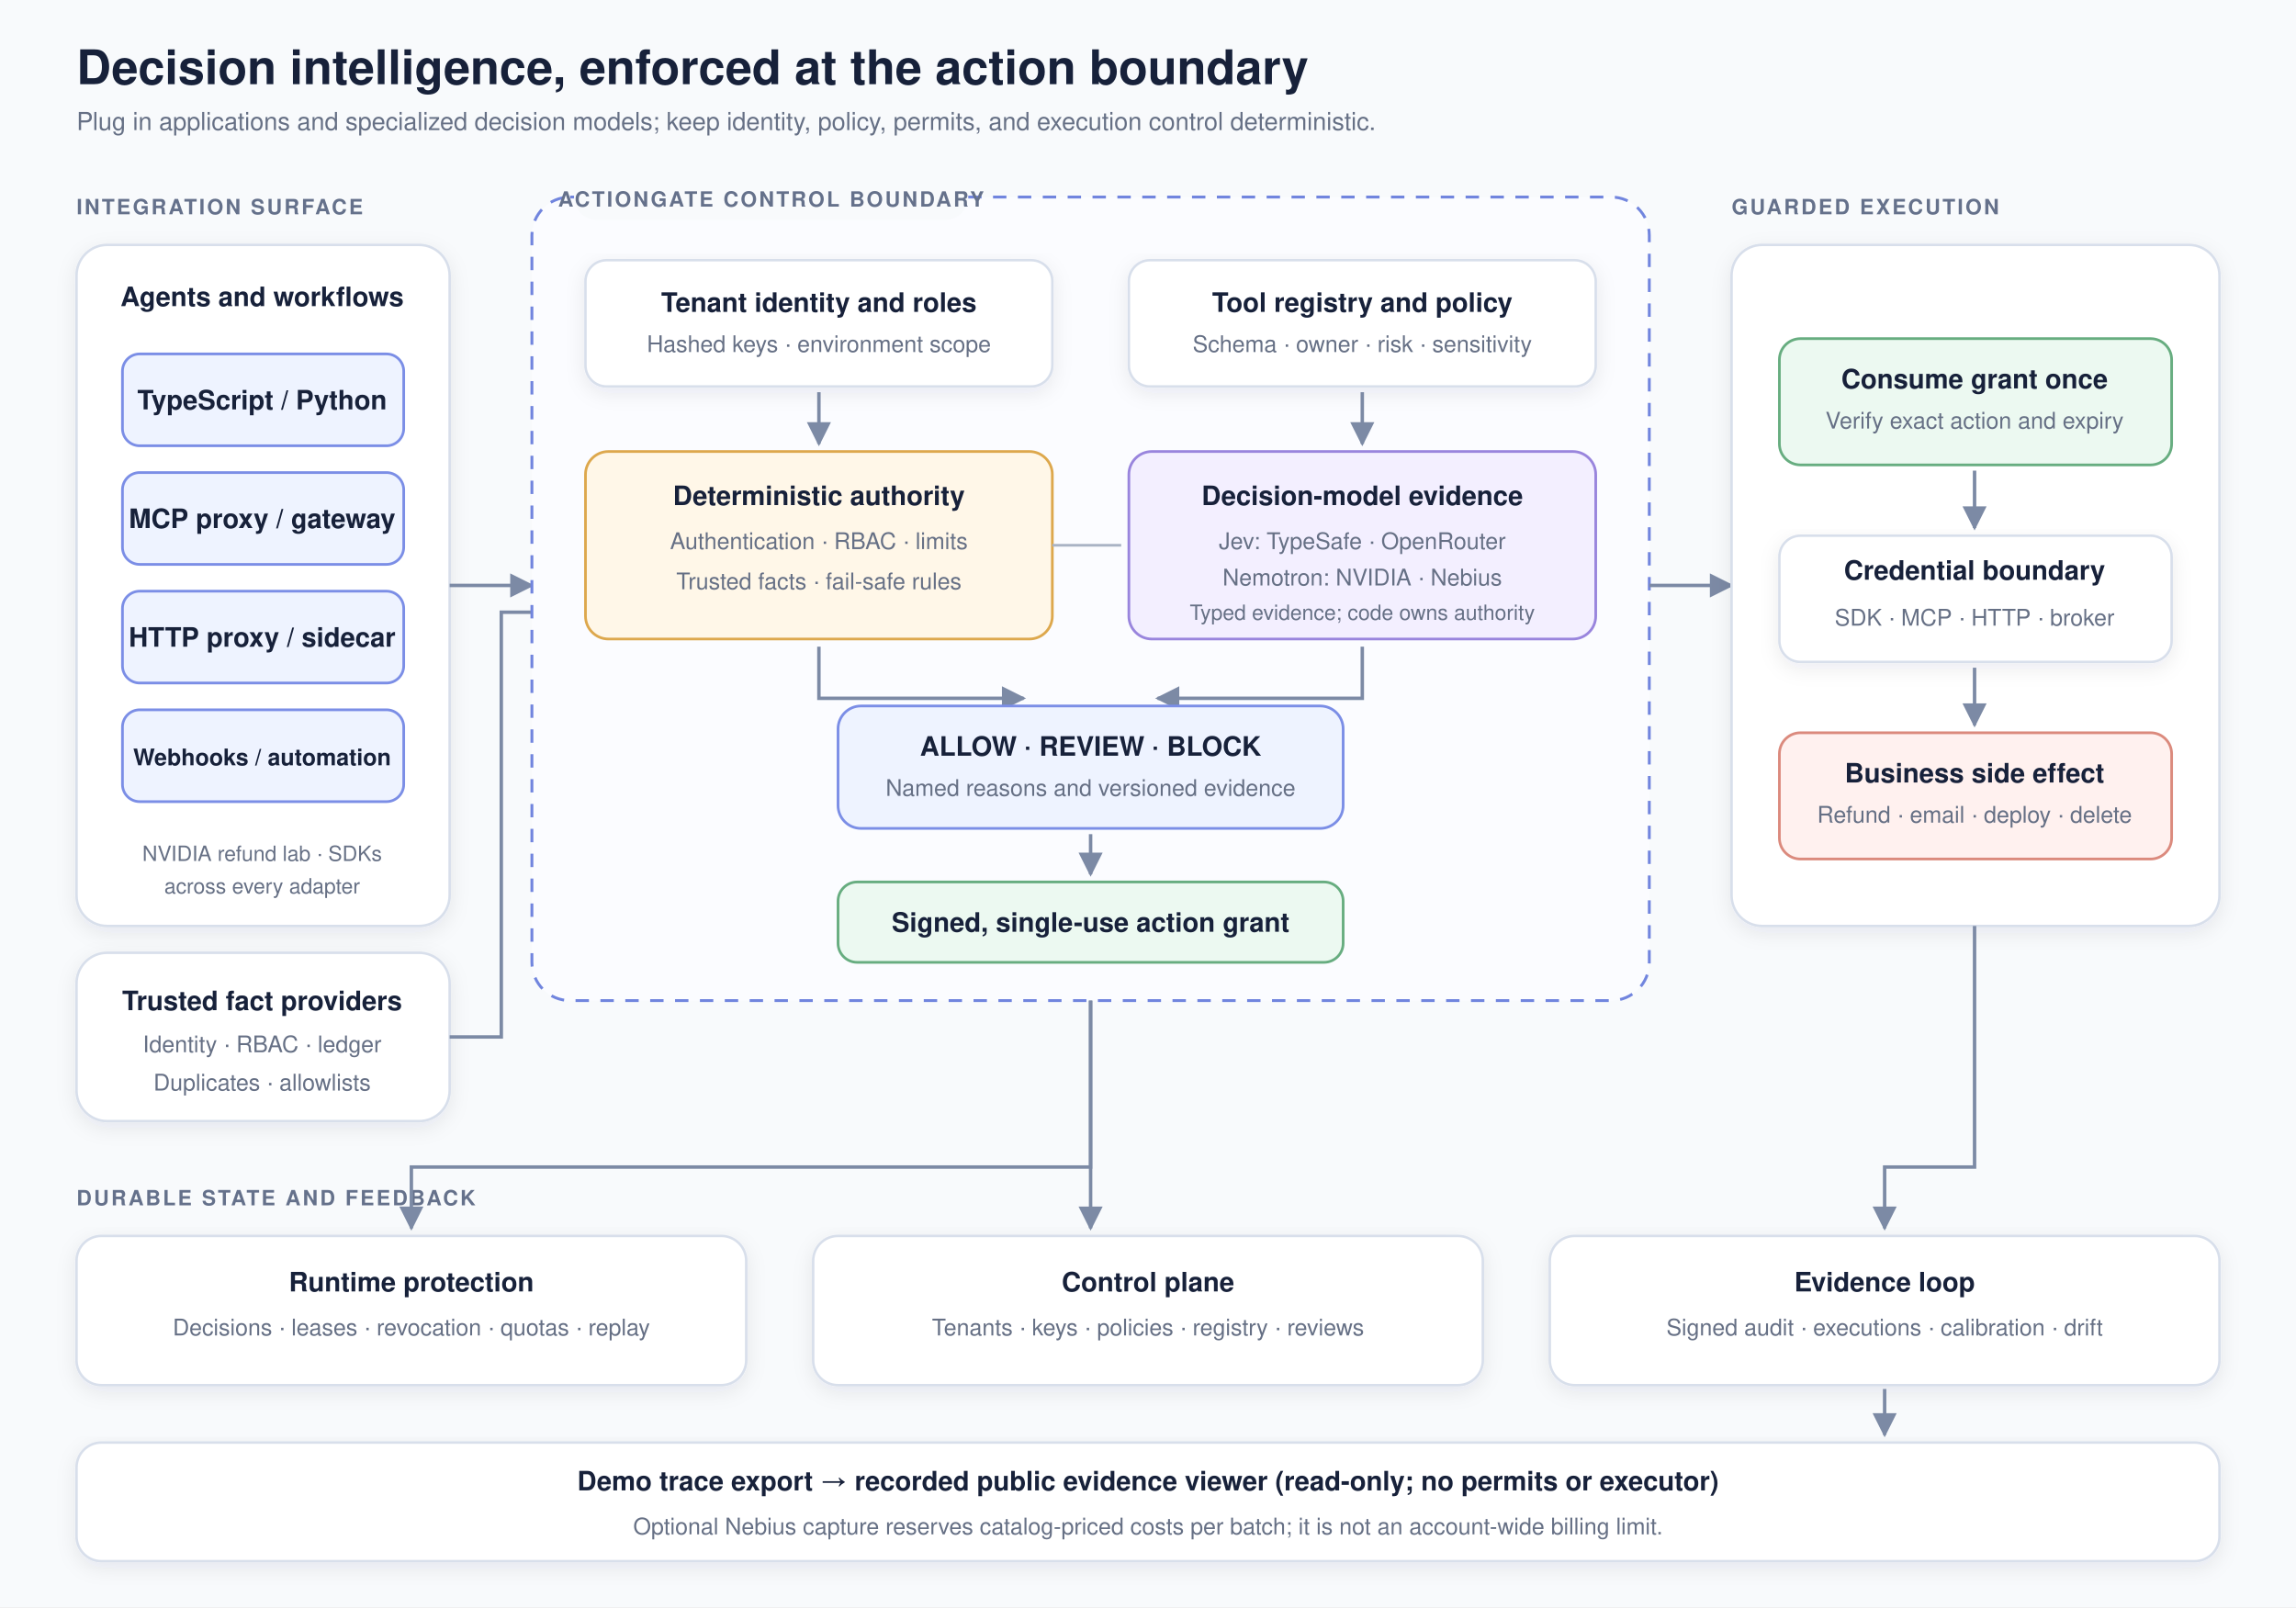
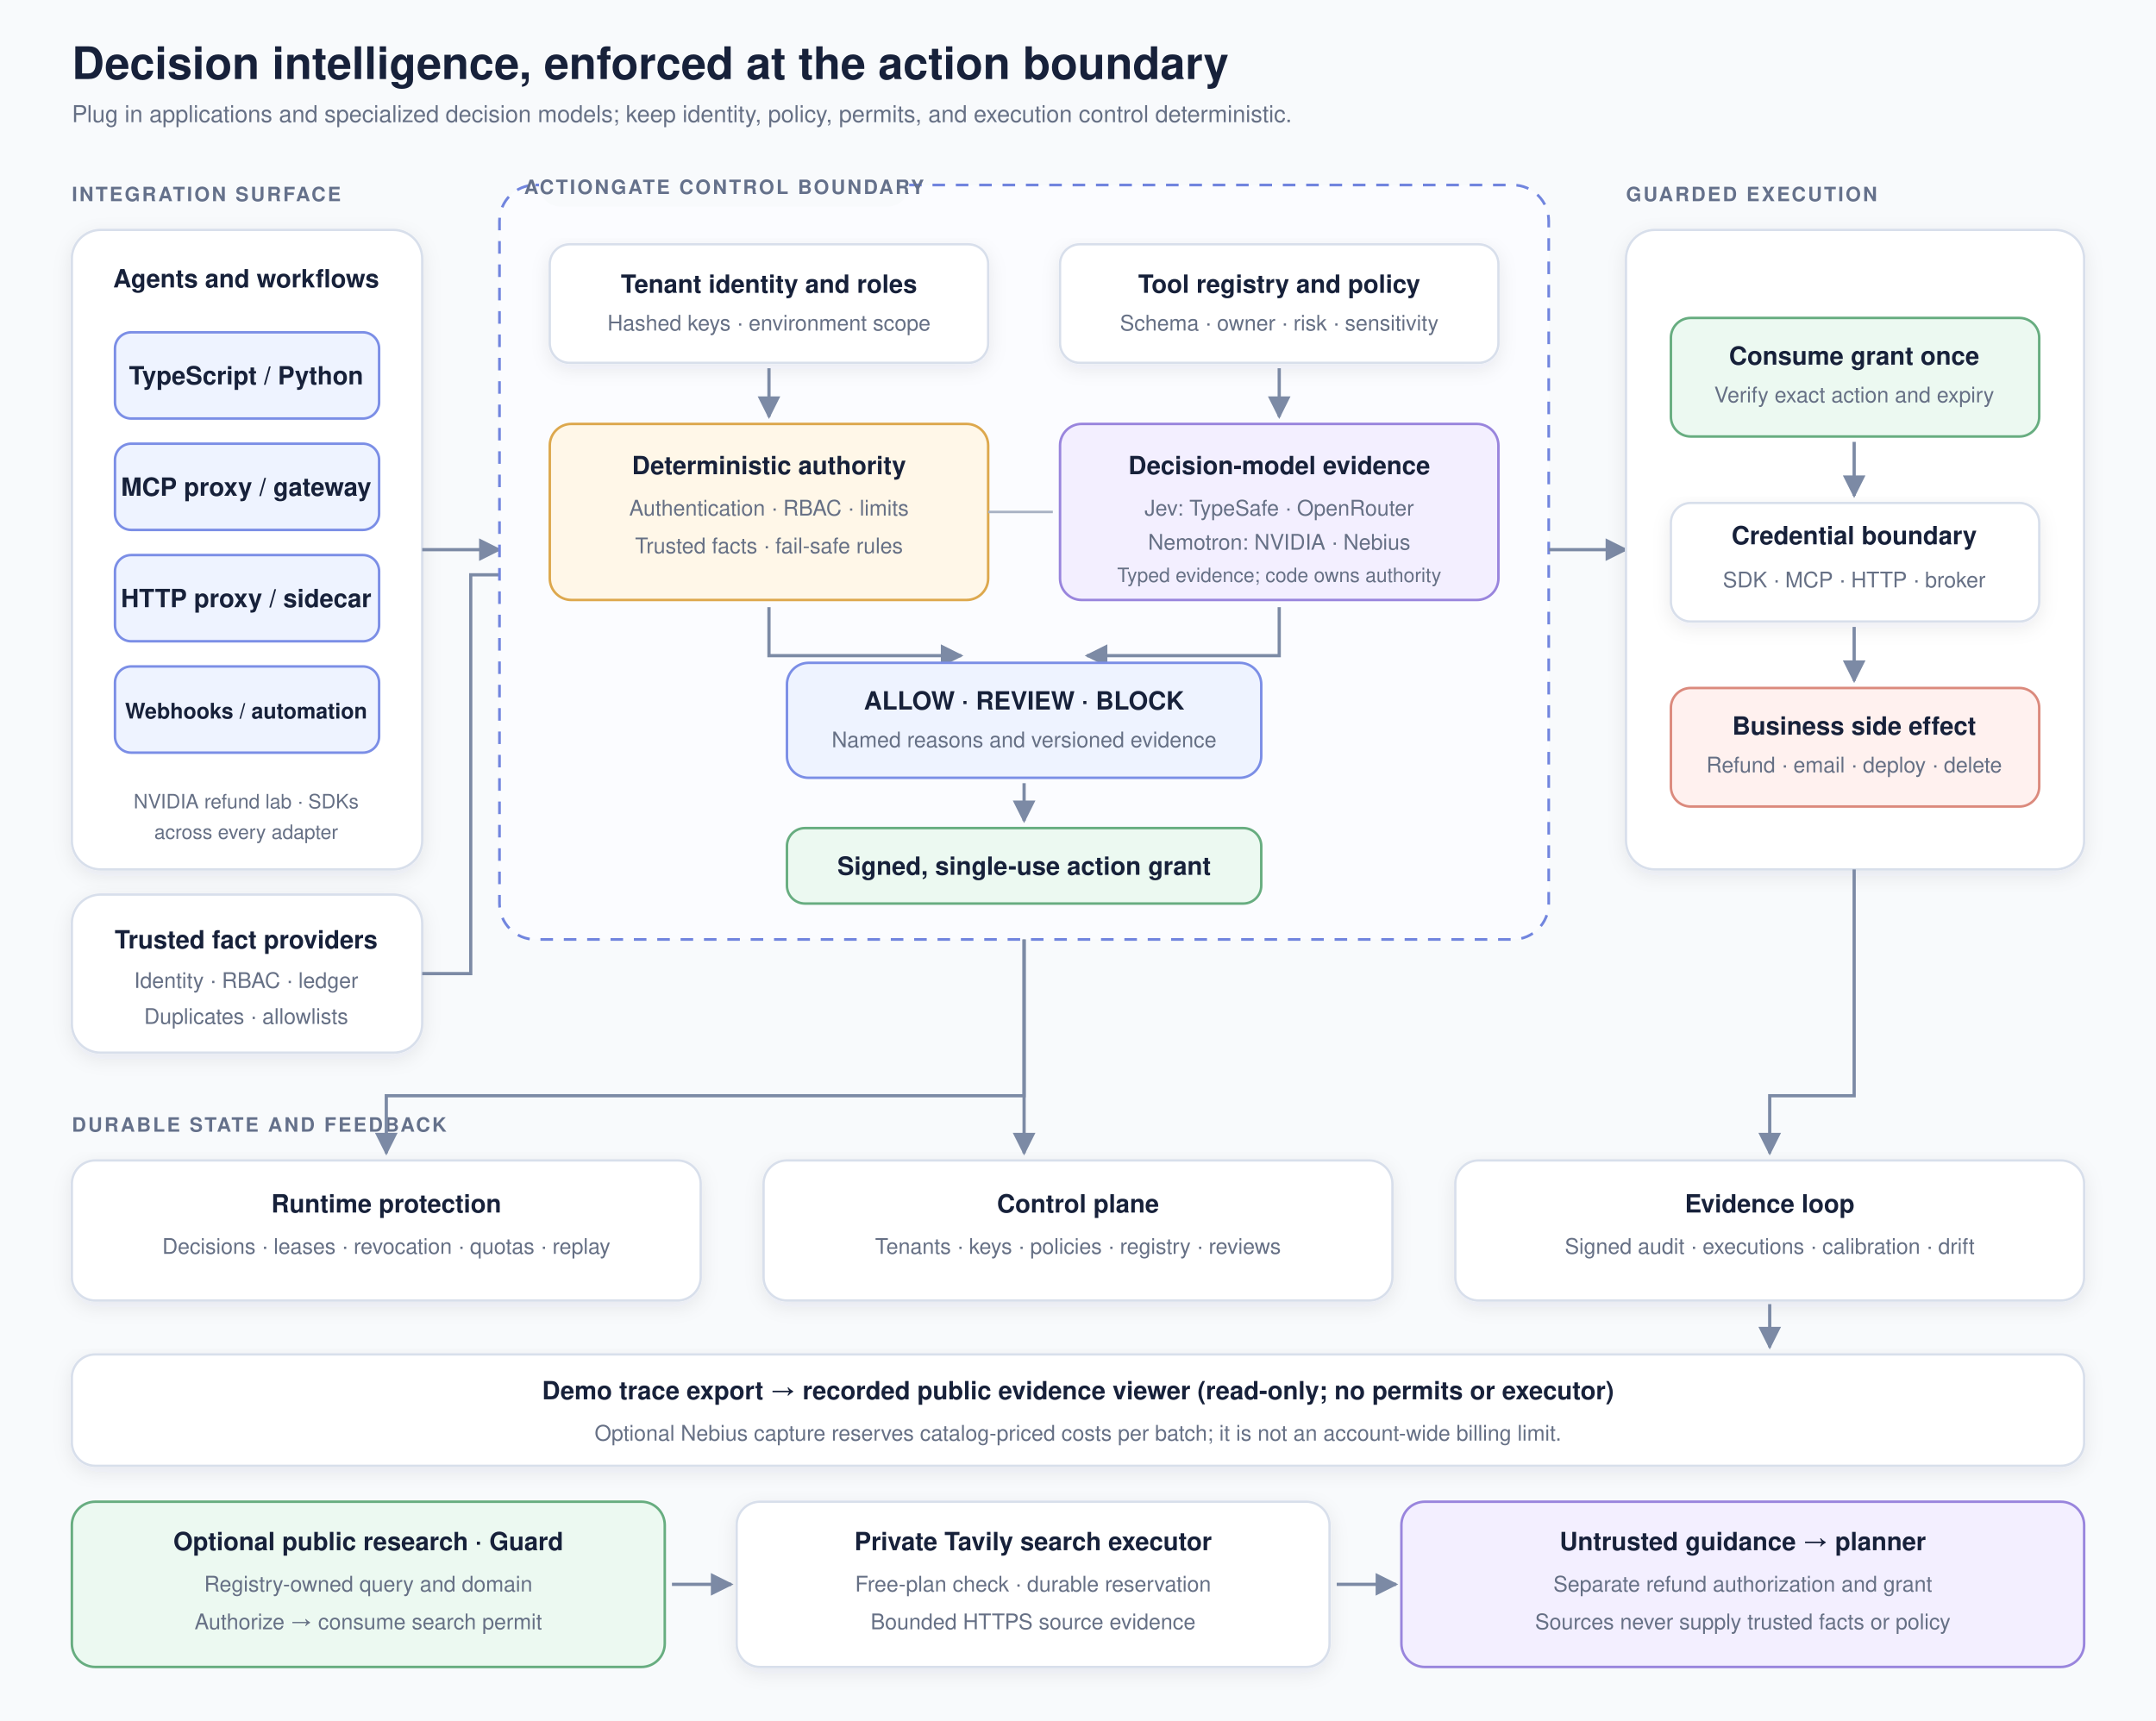
- <svg xmlns="http://www.w3.org/2000/svg" viewBox="0 0 1200 840" width="1200" height="840" role="img" aria-labelledby="title description" font-family="ui-sans-serif,-apple-system,BlinkMacSystemFont,Segoe UI,Helvetica,Arial,sans-serif">
-   <rect width="1200" height="840" fill="#f8fafc" />
+ <svg xmlns="http://www.w3.org/2000/svg" viewBox="0 0 1200 958" width="1200" height="958" role="img" aria-labelledby="title description" font-family="ui-sans-serif,-apple-system,BlinkMacSystemFont,Segoe UI,Helvetica,Arial,sans-serif">
+   <rect width="1200" height="958" fill="#f8fafc" />
  <defs>
    <marker id="arrow" viewBox="0 0 10 10" refX="9" refY="5" markerWidth="7" markerHeight="7" orient="auto">
      <path d="M0 0 L10 5 L0 10 z" fill="#7c8aa5" />
    </marker>
    <filter id="shadow" x="-10%" y="-10%" width="120%" height="130%">
      <feDropShadow dx="0" dy="3" stdDeviation="5" flood-color="#16213a" flood-opacity="0.08" />
    </filter>
    <style>
      .heading { font-size:25px; font-weight:700; fill:#17213a }
      .subheading { font-size:13px; fill:#667085 }
      .eyebrow { font-size:11px; font-weight:700; letter-spacing:.1em; fill:#65718b }
      .title { font-size:14px; font-weight:700; fill:#17213a }
      .adapter { font-size:12px; font-weight:700; fill:#17213a }
      .body { font-size:12px; fill:#667085 }
      .small { font-size:11px; fill:#667085 }
      .card { fill:#ffffff; stroke:#d8dfeb; stroke-width:1.3; filter:url(#shadow) }
      .blue { fill:#eef3ff; stroke:#7b8ee6; stroke-width:1.4 }
      .purple { fill:#f3efff; stroke:#9985dd; stroke-width:1.4 }
      .amber { fill:#fff7e8; stroke:#dda84d; stroke-width:1.4 }
      .green { fill:#ecf9f1; stroke:#67ad80; stroke-width:1.4 }
      .red { fill:#fff1ef; stroke:#db8a7d; stroke-width:1.4 }
      .boundary { fill:#fbfcff; stroke:#7185de; stroke-width:1.5; stroke-dasharray:7 6 }
      .arrow { fill:none; stroke:#7c8aa5; stroke-width:1.8; marker-end:url(#arrow) }
      .line { fill:none; stroke:#a9b3c4; stroke-width:1.4 }
    </style>
  </defs>
  <text x="40" y="44" class="heading">Decision intelligence, enforced at the action boundary</text>
  <text x="40" y="68" class="subheading">Plug in applications and specialized decision models; keep identity, policy, permits, and execution control deterministic.</text>
  <text x="40" y="112" class="eyebrow">INTEGRATION SURFACE</text>
  <rect x="40" y="128" width="195" height="356" rx="16" class="card" />
  <text x="137" y="160" class="title" text-anchor="middle">Agents and workflows</text>
  <rect x="64" y="185" width="147" height="48" rx="9" class="blue" />
  <text x="137" y="214" class="title" text-anchor="middle">TypeScript / Python</text>
  <rect x="64" y="247" width="147" height="48" rx="9" class="blue" />
  <text x="137" y="276" class="title" text-anchor="middle">MCP proxy / gateway</text>
  <rect x="64" y="309" width="147" height="48" rx="9" class="blue" />
  <text x="137" y="338" class="title" text-anchor="middle">HTTP proxy / sidecar</text>
  <rect x="64" y="371" width="147" height="48" rx="9" class="blue" />
  <text x="137" y="400" class="adapter" text-anchor="middle">Webhooks / automation</text>
  <text x="137" y="450" class="small" text-anchor="middle">NVIDIA refund lab · SDKs</text>
  <text x="137" y="467" class="small" text-anchor="middle">across every adapter</text>
  <path d="M235 306 H278" class="arrow" />
  <rect x="40" y="498" width="195" height="88" rx="16" class="card" />
  <text x="137" y="528" class="title" text-anchor="middle">Trusted fact providers</text>
  <text x="137" y="550" class="body" text-anchor="middle">Identity · RBAC · ledger</text>
  <text x="137" y="570" class="body" text-anchor="middle">Duplicates · allowlists</text>
  <path d="M235 542 H262 V320 H302" class="arrow" />
  <rect x="278" y="103" width="584" height="420" rx="20" class="boundary" />
  <rect x="300" y="91" width="206" height="24" rx="12" fill="#f8fafc" />
  <text x="403" y="108" class="eyebrow" text-anchor="middle">ACTIONGATE CONTROL BOUNDARY</text>
  <rect x="306" y="136" width="244" height="66" rx="11" class="card" />
  <text x="428" y="163" class="title" text-anchor="middle">Tenant identity and roles</text>
  <text x="428" y="184" class="body" text-anchor="middle">Hashed keys · environment scope</text>
  <rect x="590" y="136" width="244" height="66" rx="11" class="card" />
  <text x="712" y="163" class="title" text-anchor="middle">Tool registry and policy</text>
  <text x="712" y="184" class="body" text-anchor="middle">Schema · owner · risk · sensitivity</text>
  <path d="M428 205 V232" class="arrow" />
  <path d="M712 205 V232" class="arrow" />
  <rect x="306" y="236" width="244" height="98" rx="12" class="amber" />
  <text x="428" y="264" class="title" text-anchor="middle">Deterministic authority</text>
  <text x="428" y="287" class="body" text-anchor="middle">Authentication · RBAC · limits</text>
  <text x="428" y="308" class="body" text-anchor="middle">Trusted facts · fail-safe rules</text>
  <rect x="590" y="236" width="244" height="98" rx="12" class="purple" />
  <text x="712" y="264" class="title" text-anchor="middle">Decision-model evidence</text>
  <text x="712" y="287" class="body" text-anchor="middle">Jev: TypeSafe · OpenRouter</text>
  <text x="712" y="306" class="body" text-anchor="middle">Nemotron: NVIDIA · Nebius</text>
  <text x="712" y="324" class="small" text-anchor="middle">Typed evidence; code owns authority</text>
  <path d="M550 285 H586" class="line" />
  <path d="M428 338 V365 H535" class="arrow" />
  <path d="M712 338 V365 H605" class="arrow" />
  <rect x="438" y="369" width="264" height="64" rx="12" class="blue" />
  <text x="570" y="395" class="title" text-anchor="middle">ALLOW · REVIEW · BLOCK</text>
  <text x="570" y="416" class="body" text-anchor="middle">Named reasons and versioned evidence</text>
  <path d="M570 436 V457" class="arrow" />
  <rect x="438" y="461" width="264" height="42" rx="10" class="green" />
  <text x="570" y="487" class="title" text-anchor="middle">Signed, single-use action grant</text>
  <path d="M862 306 H905" class="arrow" />
  <text x="905" y="112" class="eyebrow">GUARDED EXECUTION</text>
  <rect x="905" y="128" width="255" height="356" rx="16" class="card" />
  <rect x="930" y="177" width="205" height="66" rx="11" class="green" />
  <text x="1032" y="203" class="title" text-anchor="middle">Consume grant once</text>
  <text x="1032" y="224" class="body" text-anchor="middle">Verify exact action and expiry</text>
  <path d="M1032 246 V276" class="arrow" />
  <rect x="930" y="280" width="205" height="66" rx="11" class="card" />
  <text x="1032" y="303" class="title" text-anchor="middle">Credential boundary</text>
  <text x="1032" y="327" class="body" text-anchor="middle">SDK · MCP · HTTP · broker</text>
  <path d="M1032 349 V379" class="arrow" />
  <rect x="930" y="383" width="205" height="66" rx="11" class="red" />
  <text x="1032" y="409" class="title" text-anchor="middle">Business side effect</text>
  <text x="1032" y="430" class="body" text-anchor="middle">Refund · email · deploy · delete</text>
  <text x="40" y="630" class="eyebrow">DURABLE STATE AND FEEDBACK</text>
  <rect x="40" y="646" width="350" height="78" rx="13" class="card" />
  <text x="215" y="675" class="title" text-anchor="middle">Runtime protection</text>
  <text x="215" y="698" class="body" text-anchor="middle">Decisions · leases · revocation · quotas · replay</text>
  <rect x="425" y="646" width="350" height="78" rx="13" class="card" />
  <text x="600" y="675" class="title" text-anchor="middle">Control plane</text>
  <text x="600" y="698" class="body" text-anchor="middle">Tenants · keys · policies · registry · reviews</text>
  <rect x="810" y="646" width="350" height="78" rx="13" class="card" />
  <text x="985" y="675" class="title" text-anchor="middle">Evidence loop</text>
  <text x="985" y="698" class="body" text-anchor="middle">Signed audit · executions · calibration · drift</text>
  <path d="M570 523 V610 H215 V642" class="arrow" />
  <path d="M570 523 V642" class="arrow" />
  <path d="M1032 484 V610 H985 V642" class="arrow" />
  <path d="M985 726 V750" class="arrow" />
  <rect x="40" y="754" width="1120" height="62" rx="13" class="card" />
  <text x="600" y="779" class="title" text-anchor="middle">Demo trace export → recorded public evidence viewer (read-only; no permits or executor)</text>
  <text x="600" y="802" class="body" text-anchor="middle">Optional Nebius capture reserves catalog-priced costs per batch; it is not an account-wide billing limit.</text>
+   <rect x="40" y="836" width="330" height="92" rx="13" class="green" />
+   <text x="205" y="863" class="title" text-anchor="middle">Optional public research · Guard</text>
+   <text x="205" y="886" class="body" text-anchor="middle">Registry-owned query and domain</text>
+   <text x="205" y="907" class="body" text-anchor="middle">Authorize → consume search permit</text>
+   <path d="M374 882 H407" class="arrow" />
+   <rect x="410" y="836" width="330" height="92" rx="13" class="card" />
+   <text x="575" y="863" class="title" text-anchor="middle">Private Tavily search executor</text>
+   <text x="575" y="886" class="body" text-anchor="middle">Free-plan check · durable reservation</text>
+   <text x="575" y="907" class="body" text-anchor="middle">Bounded HTTPS source evidence</text>
+   <path d="M744 882 H777" class="arrow" />
+   <rect x="780" y="836" width="380" height="92" rx="13" class="purple" />
+   <text x="970" y="863" class="title" text-anchor="middle">Untrusted guidance → planner</text>
+   <text x="970" y="886" class="body" text-anchor="middle">Separate refund authorization and grant</text>
+   <text x="970" y="907" class="body" text-anchor="middle">Sources never supply trusted facts or policy</text>
</svg>
